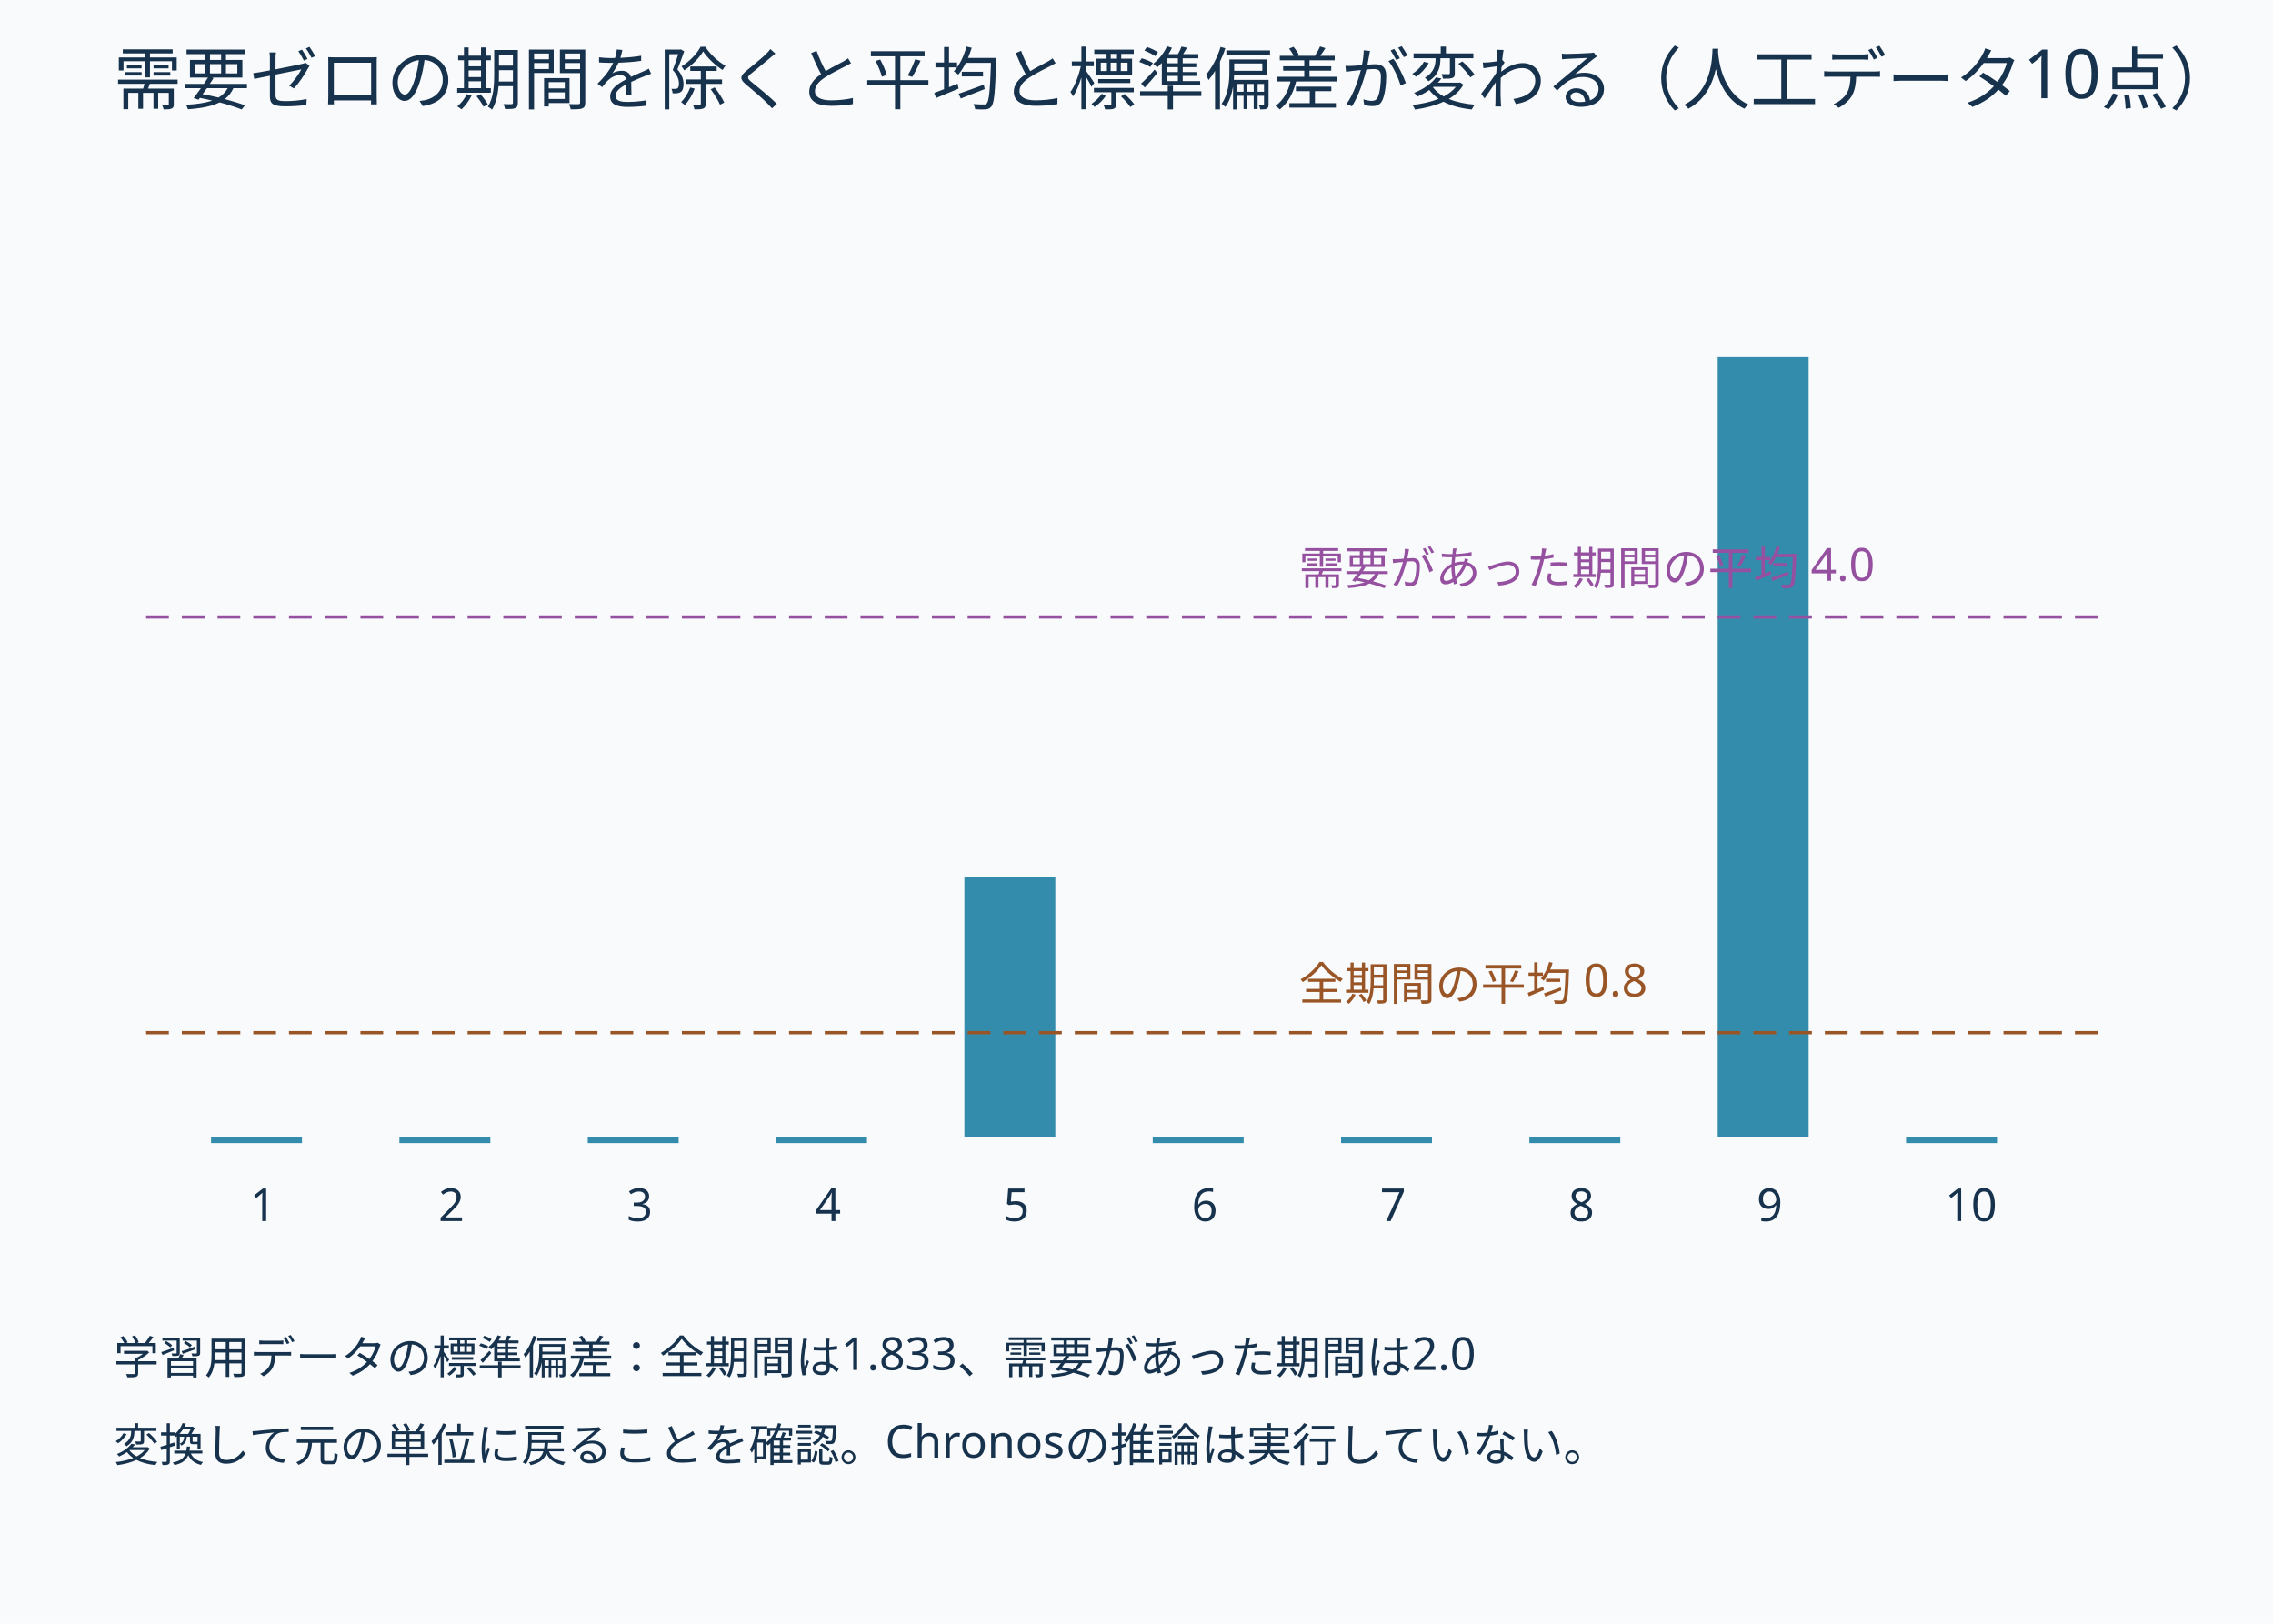
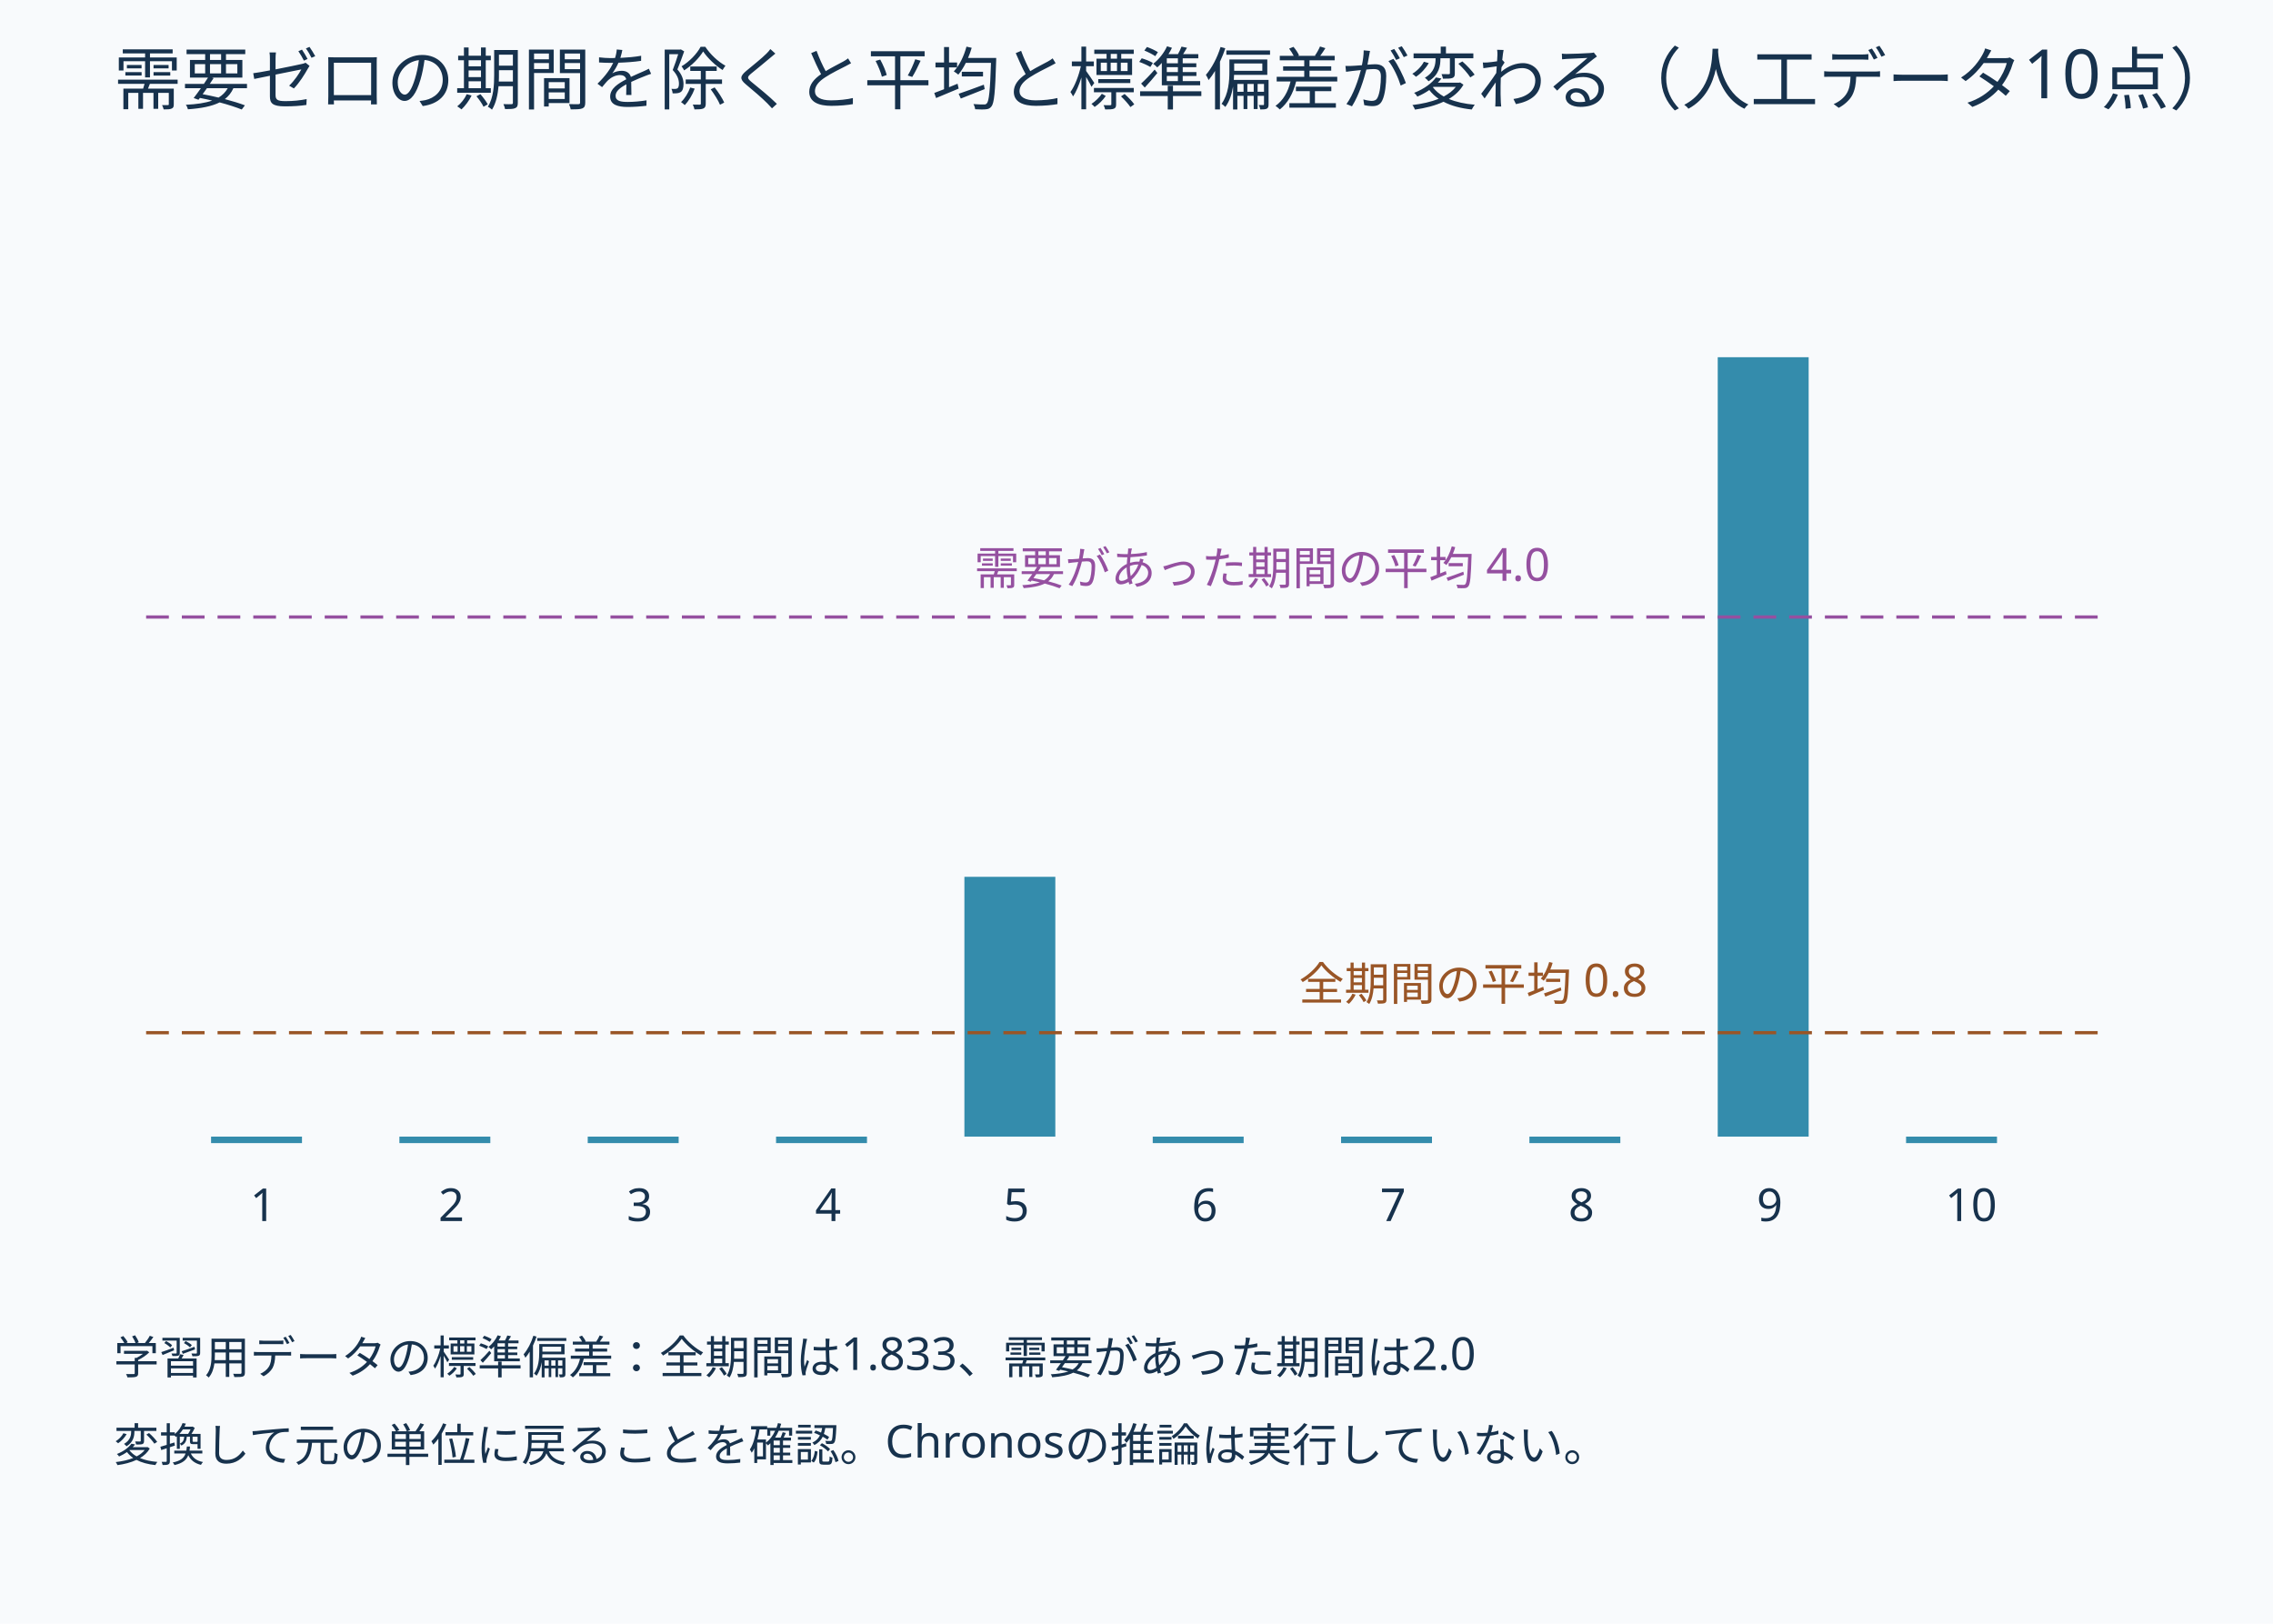
<svg xmlns="http://www.w3.org/2000/svg" viewBox="0 0 700 500" role="img" aria-label="学習用の人工データで、需要がゼロの期間を平均に含める場合と除く場合を比べる図">
  <rect width="700" height="500" fill="#f8fafc" />
  <g font-family="sans-serif" font-size="14" fill="#17324d">
    <text x="35" y="32" font-size="21">需要ゼロの期間を除くと平均と標準偏差が変わる（人工データ10点）</text>
    <rect x="65" y="350" width="28" height="2" fill="#348cac" />
    <text x="77" y="376">1</text>
    <rect x="123" y="350" width="28" height="2" fill="#348cac" />
    <text x="135" y="376">2</text>
    <rect x="181" y="350" width="28" height="2" fill="#348cac" />
    <text x="193" y="376">3</text>
    <rect x="239" y="350" width="28" height="2" fill="#348cac" />
    <text x="251" y="376">4</text>
    <rect x="297" y="270" width="28" height="80" fill="#348cac" />
    <text x="309" y="376">5</text>
    <rect x="355" y="350" width="28" height="2" fill="#348cac" />
    <text x="367" y="376">6</text>
    <rect x="413" y="350" width="28" height="2" fill="#348cac" />
    <text x="425" y="376">7</text>
    <rect x="471" y="350" width="28" height="2" fill="#348cac" />
    <text x="483" y="376">8</text>
    <rect x="529" y="110" width="28" height="240" fill="#348cac" />
    <text x="541" y="376">9</text>
    <rect x="587" y="350" width="28" height="2" fill="#348cac" />
    <text x="599" y="376">10</text>
    <path d="M45 318.0 H650" stroke="#995526" stroke-dasharray="7 4" />
    <text x="400" y="308.0" fill="#995526">全期間の平均 0.8</text>
    <path d="M45 190 H650" stroke="#9550a0" stroke-dasharray="7 4" />
-     <text x="400" y="180" fill="#9550a0">需要があった期間の平均 4.0</text>
+     <text x="300" y="180" fill="#9550a0">需要があった期間の平均 4.0</text>
    <text x="35" y="423">学習用データの標準偏差：全期間は1.833、需要があった期間は2.0</text>
    <text x="35" y="450">変換して元の単位に戻ることを確認。Chronosの推論は実行していない。</text>
  </g>
</svg>
